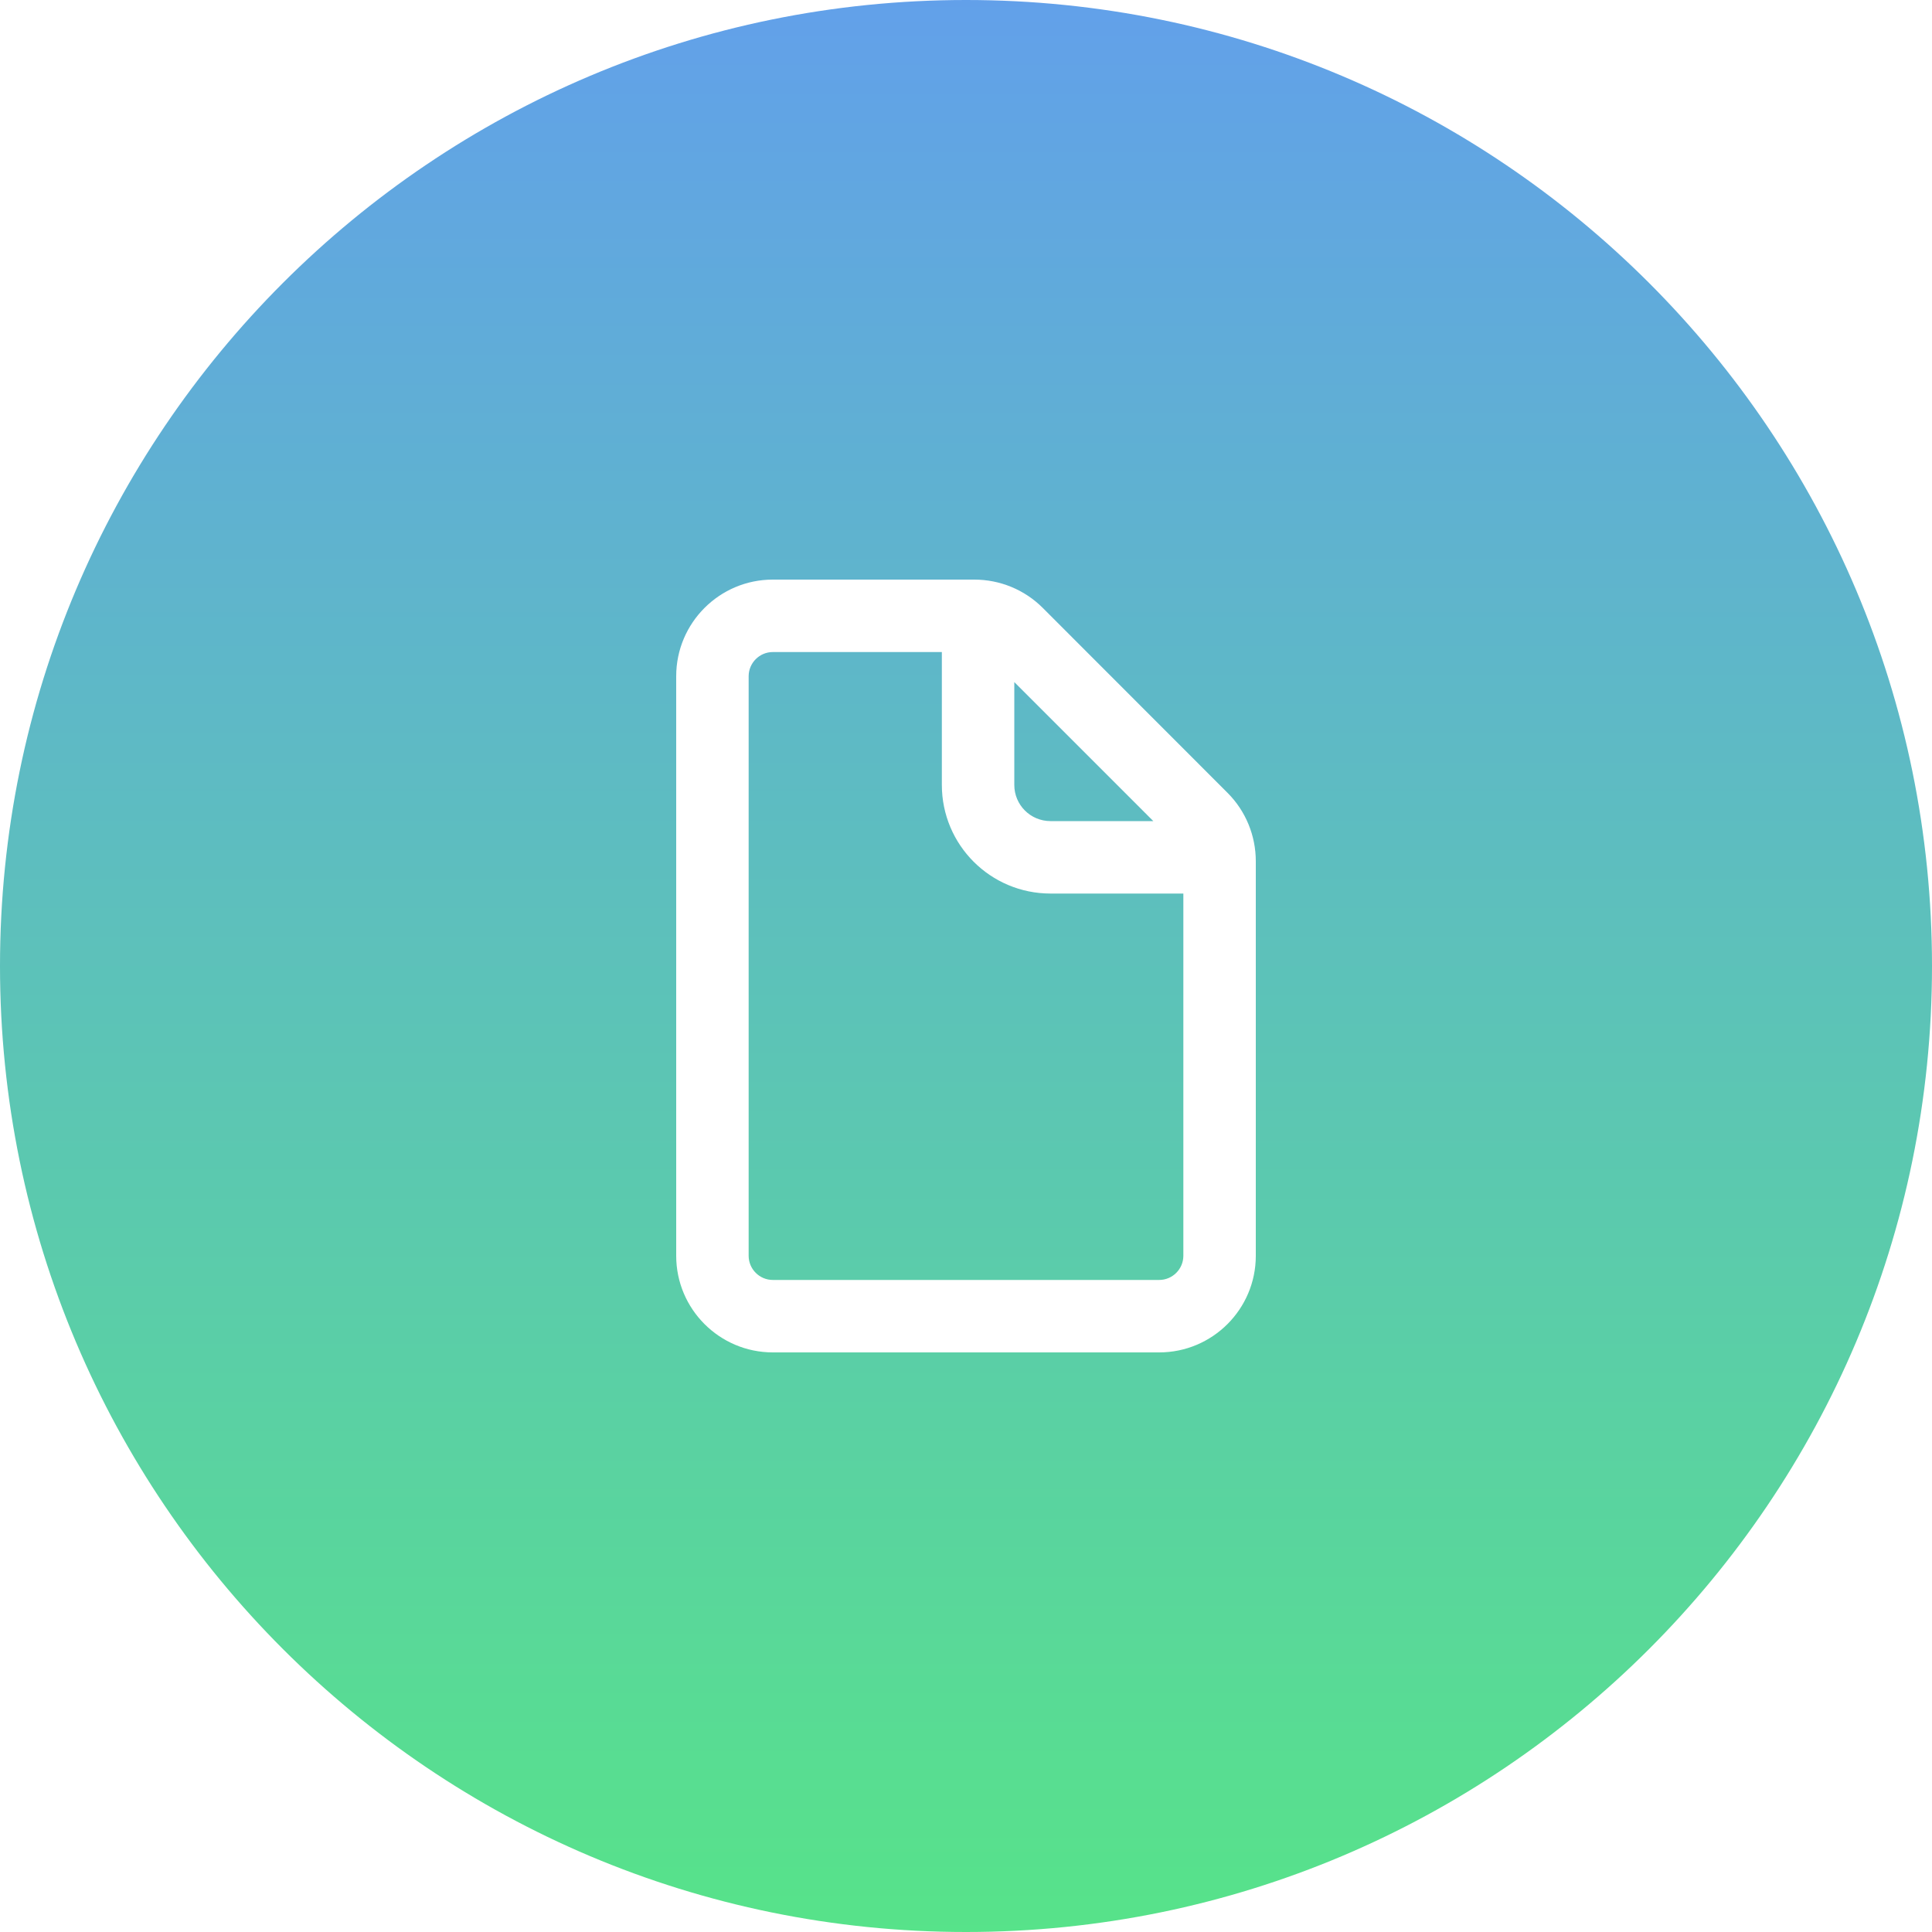
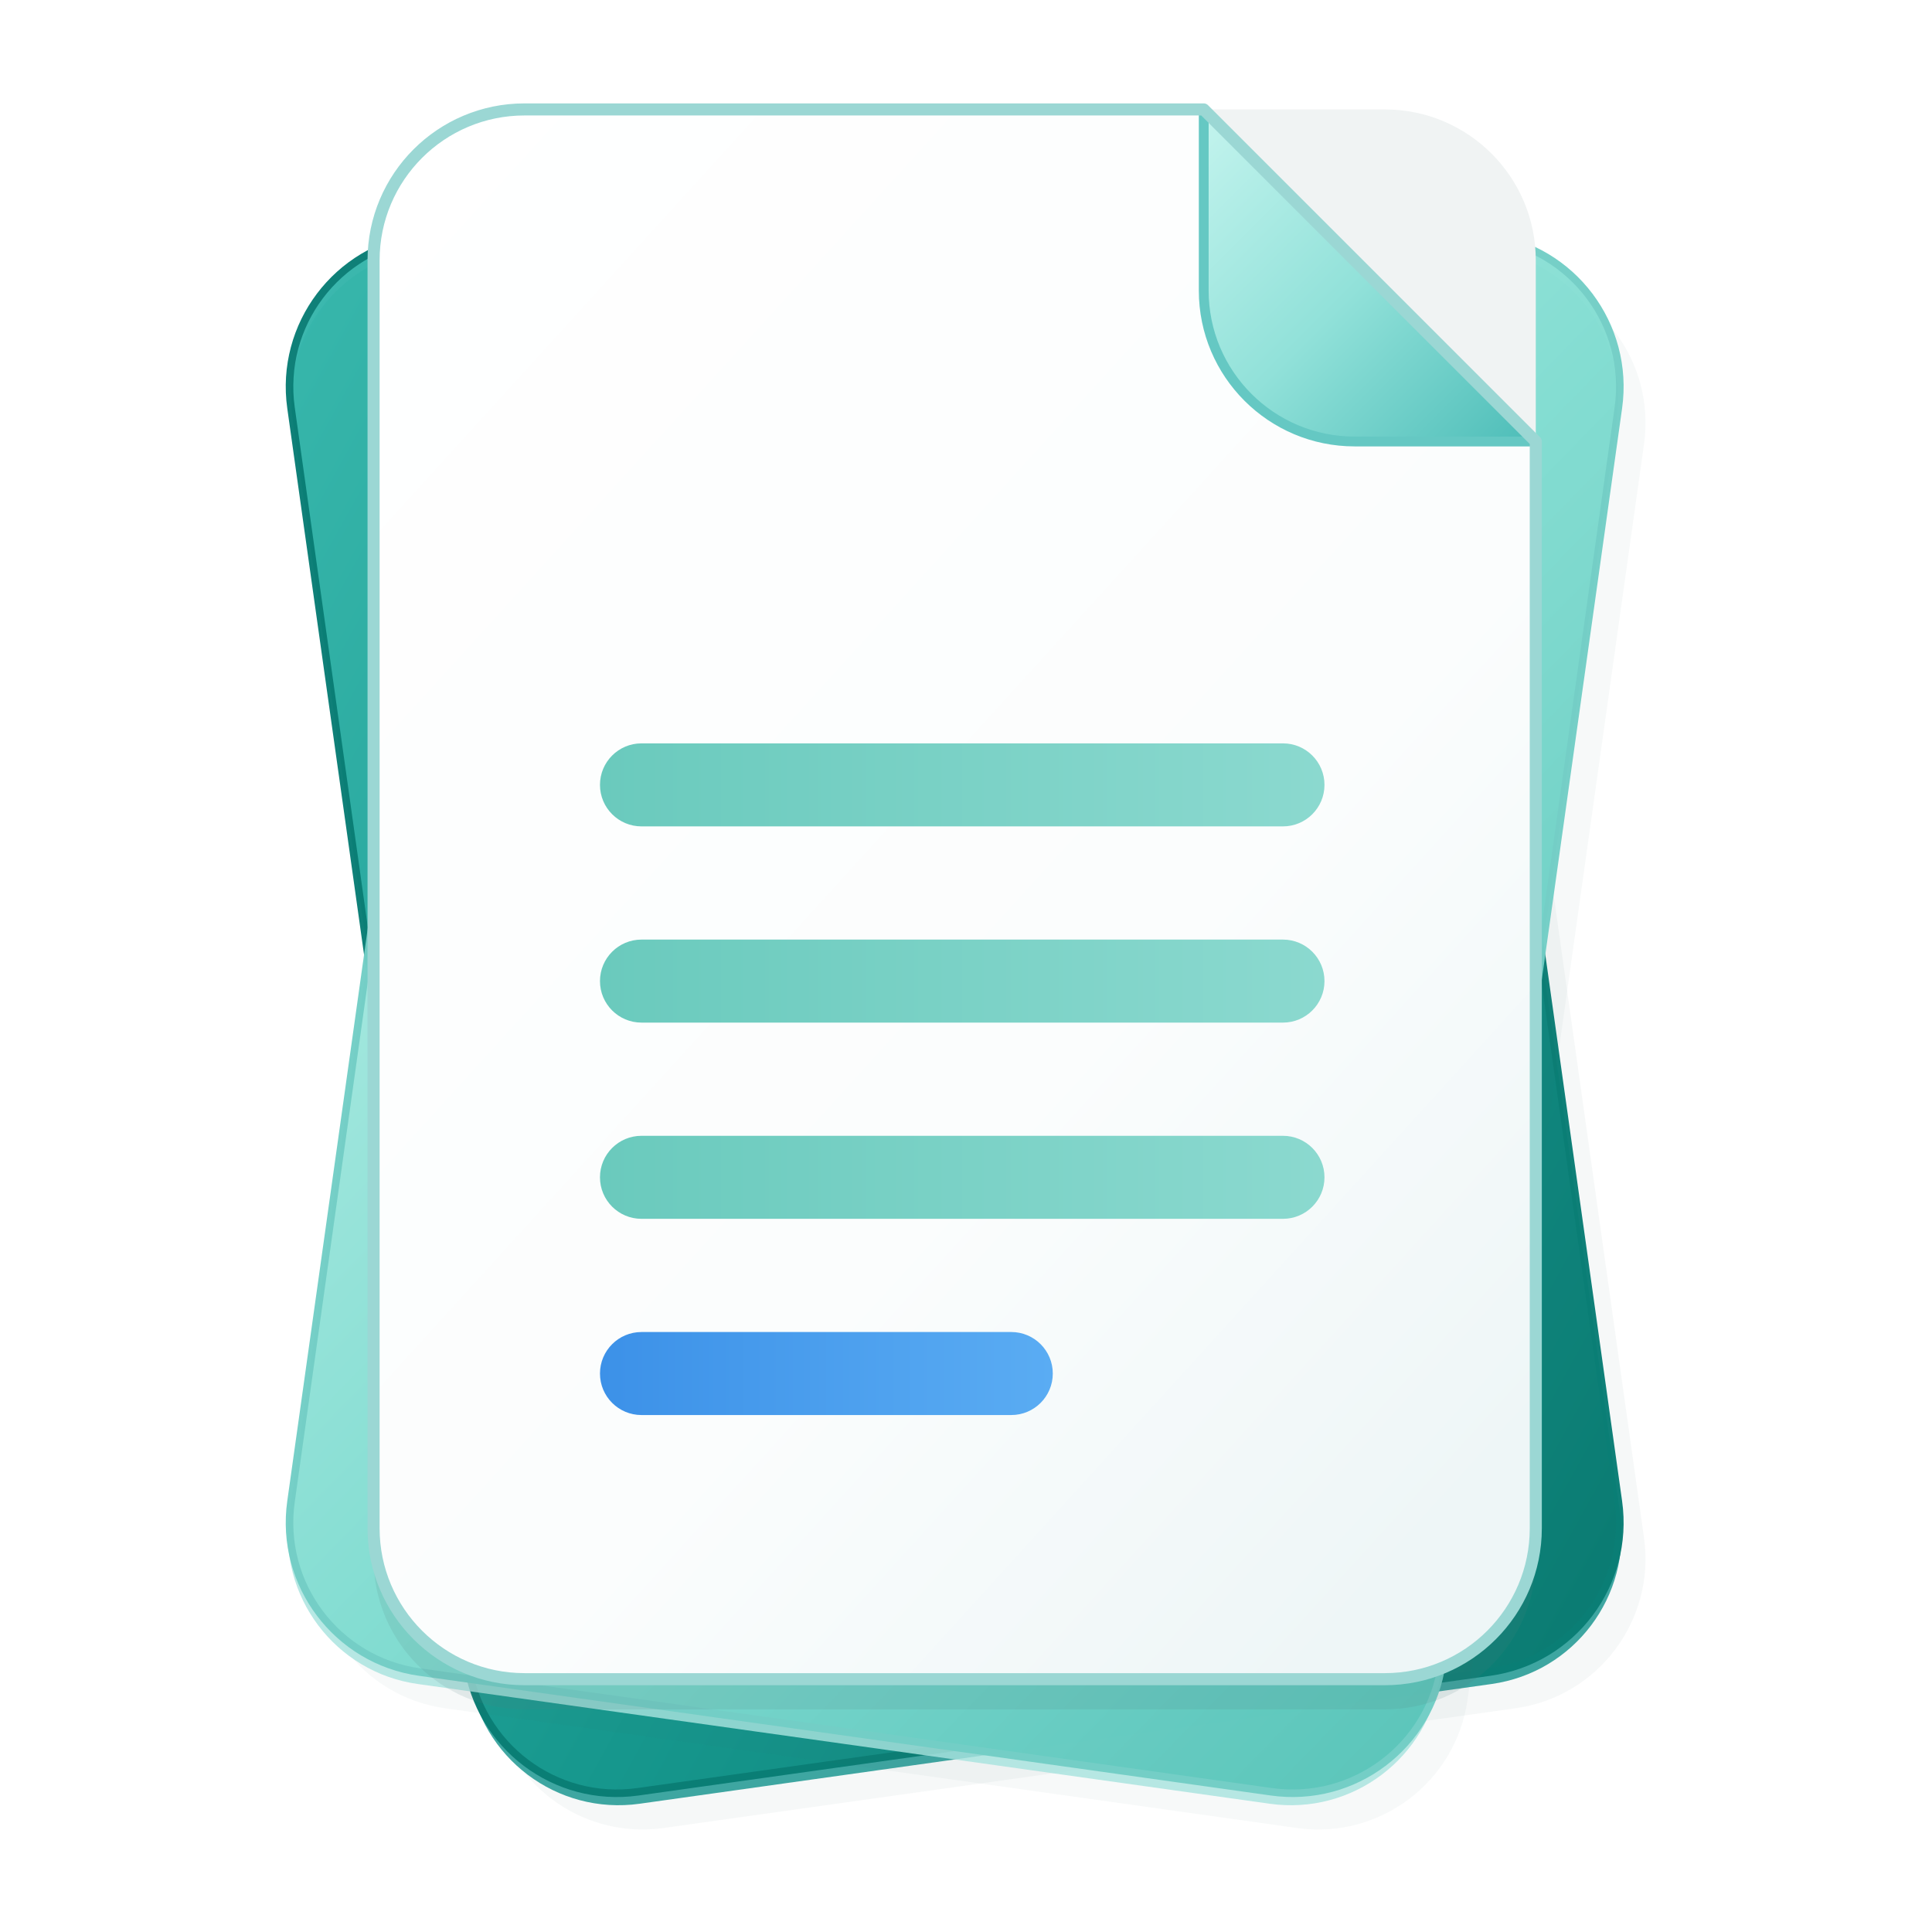
- <svg xmlns="http://www.w3.org/2000/svg" xmlns:xlink="http://www.w3.org/1999/xlink" width="256" height="256" version="1.1">
-   <defs>
-     <linearGradient id="Gradient" x1="0" x2="0" y1="0" y2="1">
-       <stop offset="0%" style="stop-color:#62A0EA;stop-opacity:1" />
-       <stop offset="100%" style="stop-color:#57E389;stop-opacity:1" />
+ <svg xmlns="http://www.w3.org/2000/svg" width="128" height="128" viewBox="0 0 128 128">
+   <defs id="defs">
+     <linearGradient id="grad-back" x1="0" y1="0" x2="1" y2="1">
+       <stop offset="0%" stop-color="#38b8ae" />
+       <stop offset="55%" stop-color="#15968d" />
+       <stop offset="100%" stop-color="#08776f" />
    </linearGradient>
-     <filter id="alpha-to-white">
-       <feColorMatrix in="SourceGraphic" type="matrix" values="0 0 0 0 1 0 0 0 0 1 0 0 0 0 1 0 0 0 1 0" />
-     </filter>
-     <g id="child-svg">
-       <svg viewBox="0 0 640 640" height="16px" width="16px">
-         <path d="M304 112L192 112C183.2 112 176 119.2 176 128L176 512C176 520.8 183.2 528 192 528L448 528C456.8 528 464 520.8 464 512L464 272L376 272C336.2 272 304 239.8 304 200L304 112zM444.1 224L352 131.9L352 200C352 213.3 362.7 224 376 224L444.1 224zM128 128C128 92.7 156.7 64 192 64L325.5 64C342.5 64 358.8 70.7 370.8 82.7L493.3 205.3C505.3 217.3 512 233.6 512 250.6L512 512C512 547.3 483.3 576 448 576L192 576C156.7 576 128 547.3 128 512L128 128z" />
-       </svg>
-     </g>
+     <linearGradient id="grad-mid" x1="0" y1="0" x2="1" y2="1">
+       <stop offset="0%" stop-color="#c3f2eb" />
+       <stop offset="52%" stop-color="#83ddd2" />
+       <stop offset="100%" stop-color="#57c3b8" />
+     </linearGradient>
+     <linearGradient id="grad-paper" x1="0" y1="0" x2="0.8" y2="1">
+       <stop offset="0%" stop-color="#ffffff" />
+       <stop offset="66%" stop-color="#fbfdfd" />
+       <stop offset="100%" stop-color="#eef6f7" />
+     </linearGradient>
+     <linearGradient id="grad-fold" x1="0" y1="0" x2="1" y2="1">
+       <stop offset="0%" stop-color="#c4f4ee" />
+       <stop offset="50%" stop-color="#91e1d9" />
+       <stop offset="100%" stop-color="#4dbdb8" />
+     </linearGradient>
+     <linearGradient id="grad-line" x1="0" y1="0" x2="1" y2="0">
+       <stop offset="0%" stop-color="#6acabd" />
+       <stop offset="100%" stop-color="#8bd9cf" />
+     </linearGradient>
+     <linearGradient id="grad-blue" x1="0" y1="0" x2="1" y2="0">
+       <stop offset="0%" stop-color="#3c91e8" />
+       <stop offset="100%" stop-color="#5aacf3" />
+     </linearGradient>
  </defs>
-   <rect width="256" height="256" fill="url(#Gradient)" ry="128" x="0" y="0" />
-   <use xlink:href="#child-svg" filter="url(#alpha-to-white)" transform="matrix(8,0,0,8,64,64)" />
+   <rect id="back-shadow" x="34.7" y="18.4" width="77" height="104" rx="10" ry="10" fill="#204f4d" opacity="0.04" transform="translate(-8.25 -4.75) rotate(-8 73.2 70.4)" />
+   <rect id="back-body" x="33" y="16.8" width="77" height="104" rx="10" ry="10" fill="#16948d" stroke="none" opacity="0.82" transform="translate(-8.25 -4.75) rotate(-8 71.5 68)" />
+   <rect id="back-sheet" x="33" y="16" width="77" height="104" rx="10" ry="10" fill="url(#grad-back)" stroke="#087c74" stroke-width="0.5" opacity="0.97" transform="translate(-8.25 -4.75) rotate(-8 71.5 68)" />
+   <rect id="mid-shadow" x="34.7" y="18.4" width="77" height="104" rx="10" ry="10" fill="#2a6662" opacity="0.04" transform="translate(-8.25 -4.75) rotate(8 73.2 70.4)" />
+   <rect id="mid-body" x="33" y="16.8" width="77" height="104" rx="10" ry="10" fill="#a7e3de" stroke="none" opacity="0.82" transform="translate(-8.25 -4.75) rotate(8 71.5 68)" />
+   <rect id="mid-sheet" x="33" y="16" width="77" height="104" rx="10" ry="10" fill="url(#grad-mid)" stroke="#72cec5" stroke-width="0.5" opacity="0.97" transform="translate(-8.25 -4.75) rotate(8 71.5 68)" />
+   <path id="front-shadow" fill="#527c7e" opacity="0.14" d="M 43 12 H 88 L 110 34 V 106 C 110 111.523 105.523 116 100 116 H 43 C 37.477 116 33 111.523 33 106 V 22 C 33 16.477 37.477 12 43 12 Z" transform="translate(-8.25 -4.75) translate(0 2)" />
+   <rect id="front-book-body" x="33" y="12" width="77" height="104" rx="10" ry="10" fill="#f0f3f3" stroke="none" opacity="1" transform="translate(-8.25 -4.75)" />
+   <path id="front-page" fill="url(#grad-paper)" stroke="none" stroke-width="0.8" stroke-linejoin="round" d="M 43 12 H 88 L 110 34 V 106 C 110 111.523 105.523 116 100 116 H 43 C 37.477 116 33 111.523 33 106 V 22 C 33 16.477 37.477 12 43 12 Z" stroke-linecap="round" transform="translate(-8.25 -4.75)" />
+   <path id="fold" fill="url(#grad-fold)" stroke-linejoin="round" d="M 88 12 L 88 24 C 88 29.523 92.477 34 98 34 L 110 34 L 88 12 Z" transform="translate(-8.25 -4.75)" />
+   <rect id="line-1" x="48" y="54" width="48" height="5.5" rx="2.75" ry="2.75" fill="url(#grad-line)" transform="translate(-8.25 -4.75)" />
+   <rect id="line-2" x="48" y="67" width="48" height="5.5" rx="2.75" ry="2.75" fill="url(#grad-line)" transform="translate(-8.25 -4.75) translate(0 0)" />
+   <rect id="line-3" x="48" y="80" width="48" height="5.5" rx="2.75" ry="2.75" fill="url(#grad-line)" transform="translate(-8.25 -4.75) translate(0 0)" />
+   <rect id="line-4" x="48" y="93" width="30" height="5.5" rx="2.75" ry="2.75" fill="url(#grad-blue)" transform="translate(-8.25 -4.75)" />
+   <path id="fold-seam-v4" fill="none" stroke="#65c8c3" stroke-width="0.65" stroke-linejoin="round" stroke-linecap="butt" d="M 88 12 L 88 24 C 88 29.523 92.477 34 98 34 L 110 34" transform="translate(-8.25 -4.75)" />
+   <path id="front-outline-v7" fill="none" stroke="#9bd7d4" stroke-width="0.8" stroke-linecap="round" stroke-linejoin="round" d="M 43 12 H 88 L 110 34 V 106 C 110 111.523 105.523 116 100 116 H 43 C 37.477 116 33 111.523 33 106 V 22 C 33 16.477 37.477 12 43 12 Z" transform="translate(-8.25 -4.75)" />
</svg>
